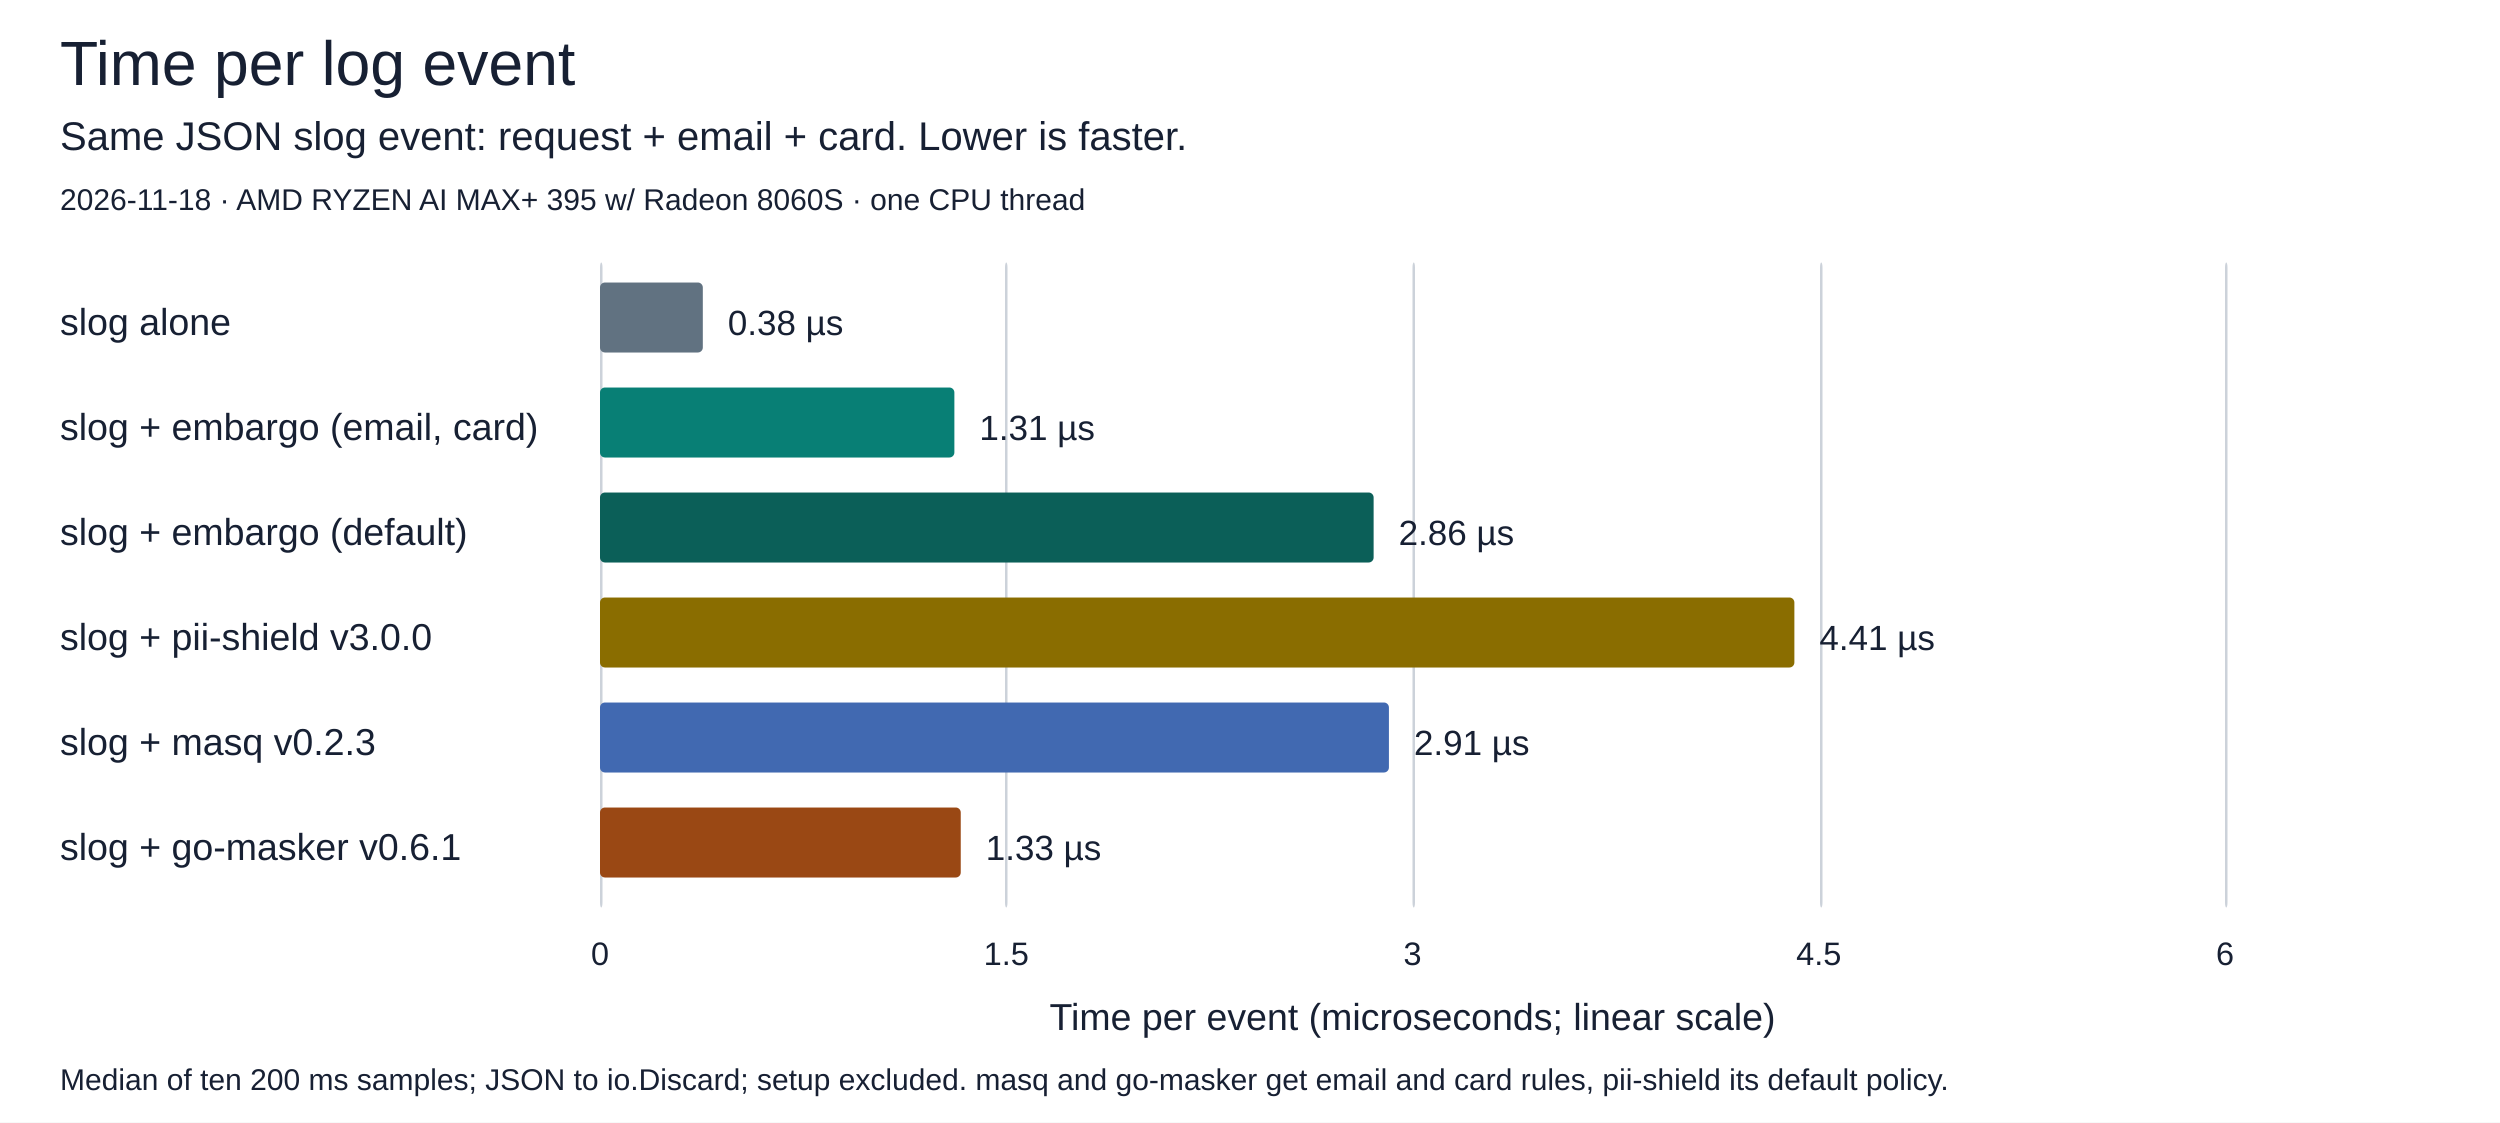
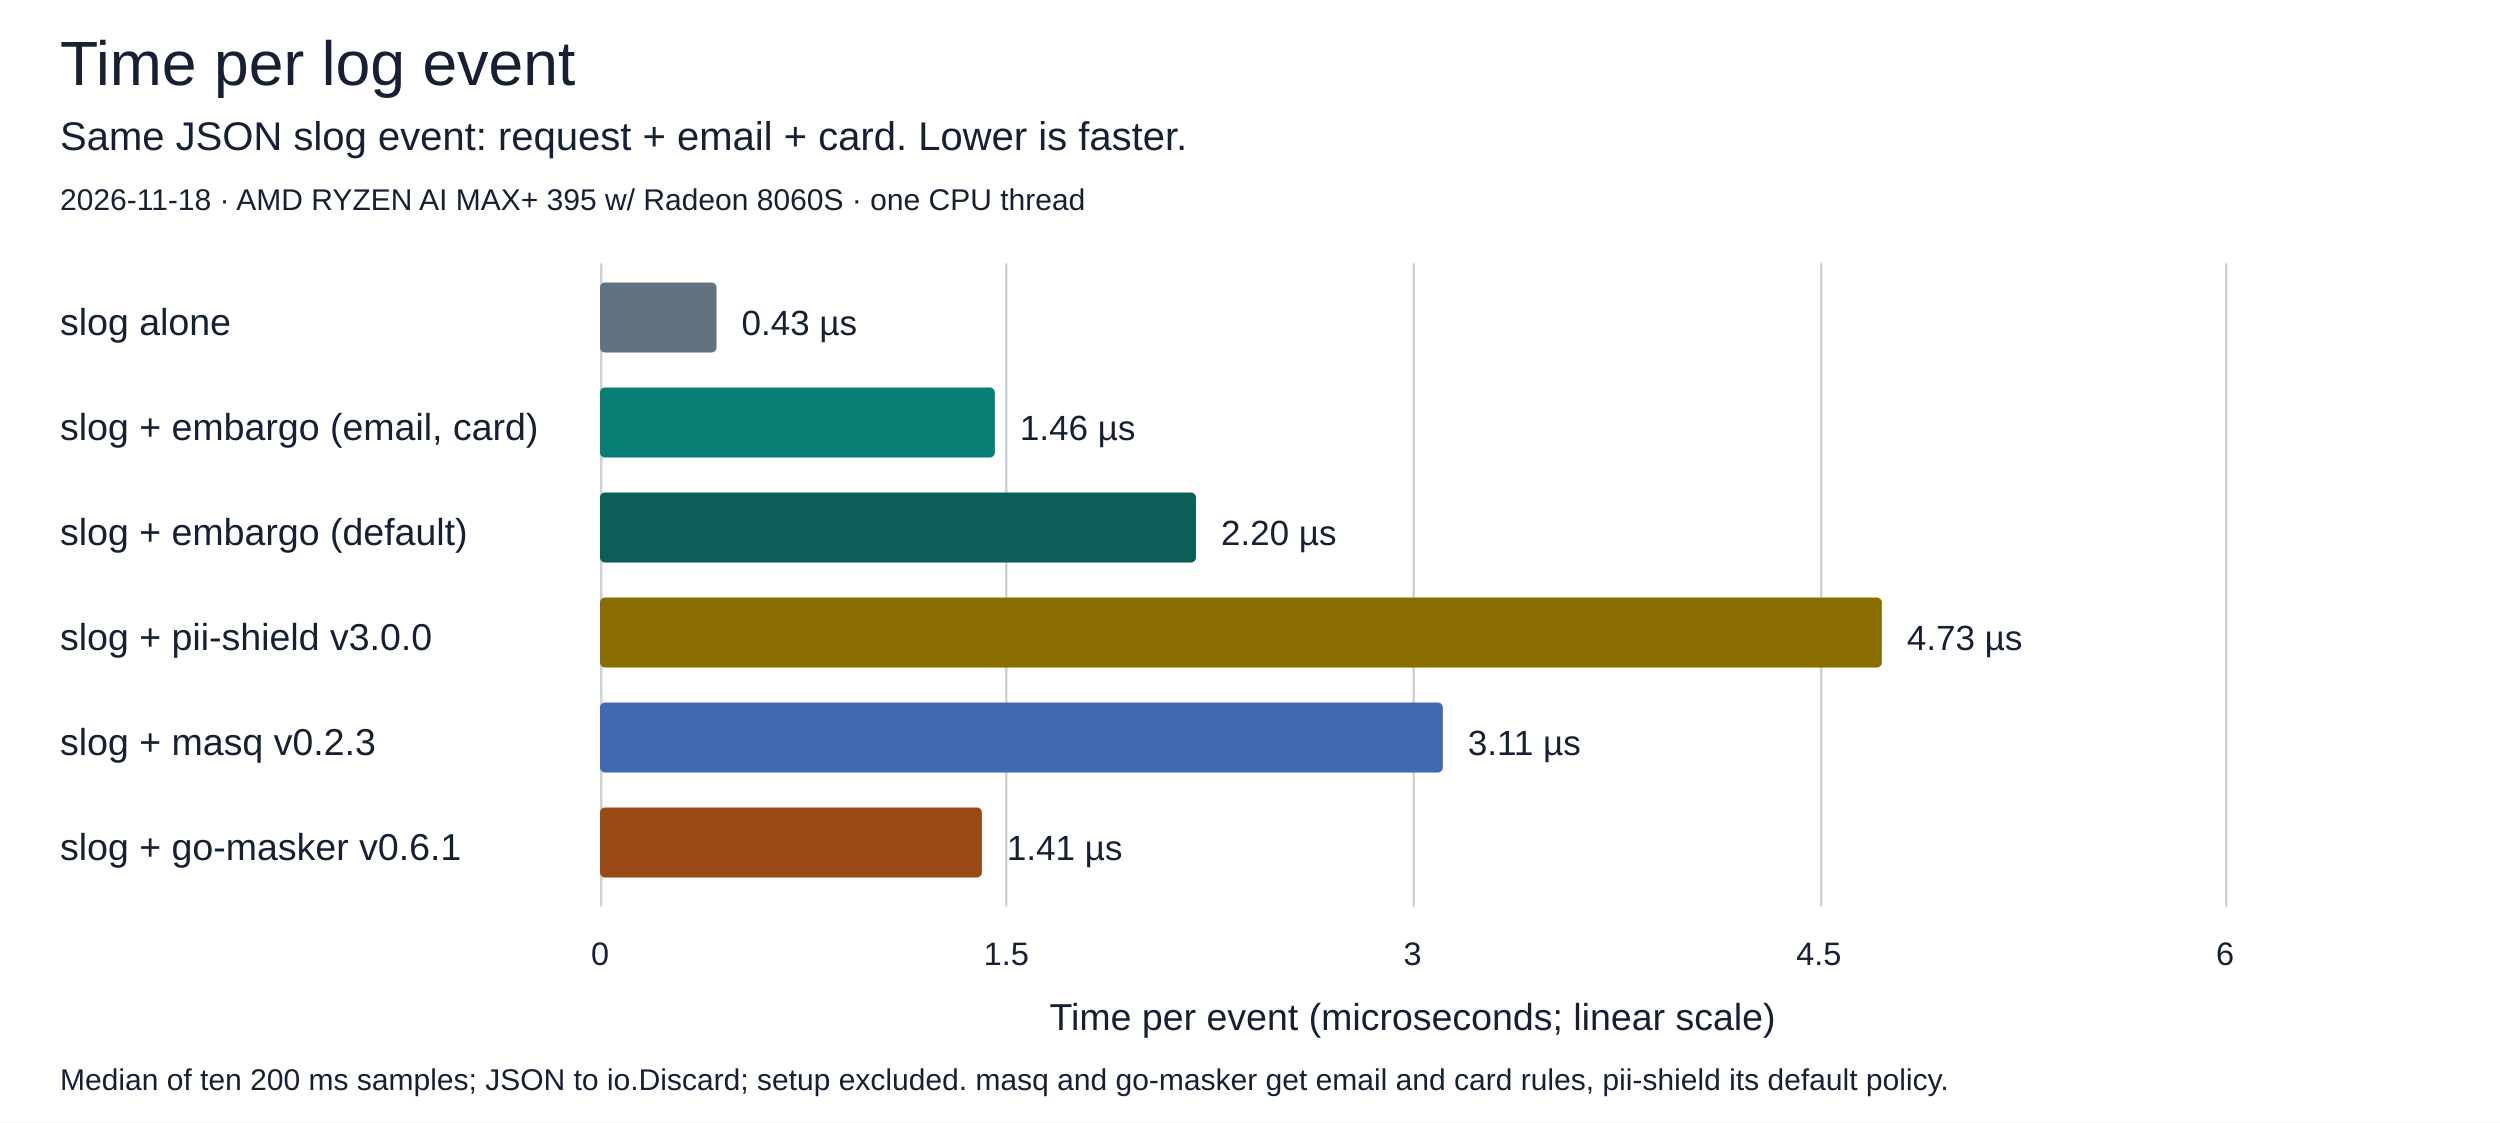
<svg xmlns="http://www.w3.org/2000/svg" width="1000" height="449" viewBox="0 0 1000 449" role="img">
  <rect width="100%" height="100%" fill="white" />
  <g font-family="Arial, sans-serif" font-size="15" fill="#172033">
    <text x="24" y="34" font-size="25" fill="#172033" text-anchor="start">Time per log event</text>
    <text x="24" y="60" font-size="16" fill="#172033" text-anchor="start">Same JSON slog event: request + email + card. Lower is faster.</text>
    <text x="24" y="84" font-size="12" fill="#172033" text-anchor="start">2026-11-18 · AMD RYZEN AI MAX+ 395 w/ Radeon 8060S · one CPU thread</text>
    <rect x="240" y="105" width="1.00" height="258" rx="2" fill="#ccd2da" />
    <text x="240.0" y="386" font-size="13" fill="#172033" text-anchor="middle">0</text>
    <rect x="402" y="105" width="1.00" height="258" rx="2" fill="#ccd2da" />
    <text x="402.5" y="386" font-size="13" fill="#172033" text-anchor="middle">1.5</text>
    <rect x="565" y="105" width="1.00" height="258" rx="2" fill="#ccd2da" />
    <text x="565.0" y="386" font-size="13" fill="#172033" text-anchor="middle">3</text>
    <rect x="728" y="105" width="1.00" height="258" rx="2" fill="#ccd2da" />
    <text x="727.5" y="386" font-size="13" fill="#172033" text-anchor="middle">4.5</text>
    <rect x="890" y="105" width="1.00" height="258" rx="2" fill="#ccd2da" />
    <text x="890.0" y="386" font-size="13" fill="#172033" text-anchor="middle">6</text>
    <text x="24" y="134" font-size="15" fill="#172033" text-anchor="start">slog alone</text>
-     <rect x="240" y="113" width="41.13" height="28" rx="2" fill="#617281" />
-     <text x="291.13" y="134" font-size="14" fill="#172033" text-anchor="start">0.38 µs</text>
+     <rect x="240" y="113" width="46.61" height="28" rx="2" fill="#617281" />
+     <text x="296.61" y="134" font-size="14" fill="#172033" text-anchor="start">0.43 µs</text>
    <text x="24" y="176" font-size="15" fill="#172033" text-anchor="start">slog + embargo (email, card)</text>
-     <rect x="240" y="155" width="141.75" height="28" rx="2" fill="#087f75" />
-     <text x="391.75" y="176" font-size="14" fill="#172033" text-anchor="start">1.31 µs</text>
+     <rect x="240" y="155" width="157.95" height="28" rx="2" fill="#087f75" />
+     <text x="407.95" y="176" font-size="14" fill="#172033" text-anchor="start">1.46 µs</text>
    <text x="24" y="218" font-size="15" fill="#172033" text-anchor="start">slog + embargo (default)</text>
-     <rect x="240" y="197" width="309.45" height="28" rx="2" fill="#0b5f58" />
-     <text x="559.45" y="218" font-size="14" fill="#172033" text-anchor="start">2.86 µs</text>
+     <rect x="240" y="197" width="238.39" height="28" rx="2" fill="#0b5f58" />
+     <text x="488.39" y="218" font-size="14" fill="#172033" text-anchor="start">2.20 µs</text>
    <text x="24" y="260" font-size="15" fill="#172033" text-anchor="start">slog + pii-shield v3.0.0</text>
-     <rect x="240" y="239" width="477.75" height="28" rx="2" fill="#8a6d00" />
-     <text x="727.75" y="260" font-size="14" fill="#172033" text-anchor="start">4.41 µs</text>
+     <rect x="240" y="239" width="512.74" height="28" rx="2" fill="#8a6d00" />
+     <text x="762.74" y="260" font-size="14" fill="#172033" text-anchor="start">4.73 µs</text>
    <text x="24" y="302" font-size="15" fill="#172033" text-anchor="start">slog + masq v0.2.3</text>
-     <rect x="240" y="281" width="315.57" height="28" rx="2" fill="#4169b1" />
-     <text x="565.58" y="302" font-size="14" fill="#172033" text-anchor="start">2.91 µs</text>
+     <rect x="240" y="281" width="337.13" height="28" rx="2" fill="#4169b1" />
+     <text x="587.13" y="302" font-size="14" fill="#172033" text-anchor="start">3.11 µs</text>
    <text x="24" y="344" font-size="15" fill="#172033" text-anchor="start">slog + go-masker v0.6.1</text>
-     <rect x="240" y="323" width="144.30" height="28" rx="2" fill="#9a4814" />
-     <text x="394.3" y="344" font-size="14" fill="#172033" text-anchor="start">1.33 µs</text>
+     <rect x="240" y="323" width="152.75" height="28" rx="2" fill="#9a4814" />
+     <text x="402.75" y="344" font-size="14" fill="#172033" text-anchor="start">1.41 µs</text>
    <text x="565.0" y="412" font-size="15" fill="#172033" text-anchor="middle">Time per event (microseconds; linear scale)</text>
    <text x="24" y="436" font-size="12" fill="#172033" text-anchor="start">Median of ten 200 ms samples; JSON to io.Discard; setup excluded. masq and go-masker get email and card rules, pii-shield its default policy.</text>
  </g>
</svg>
